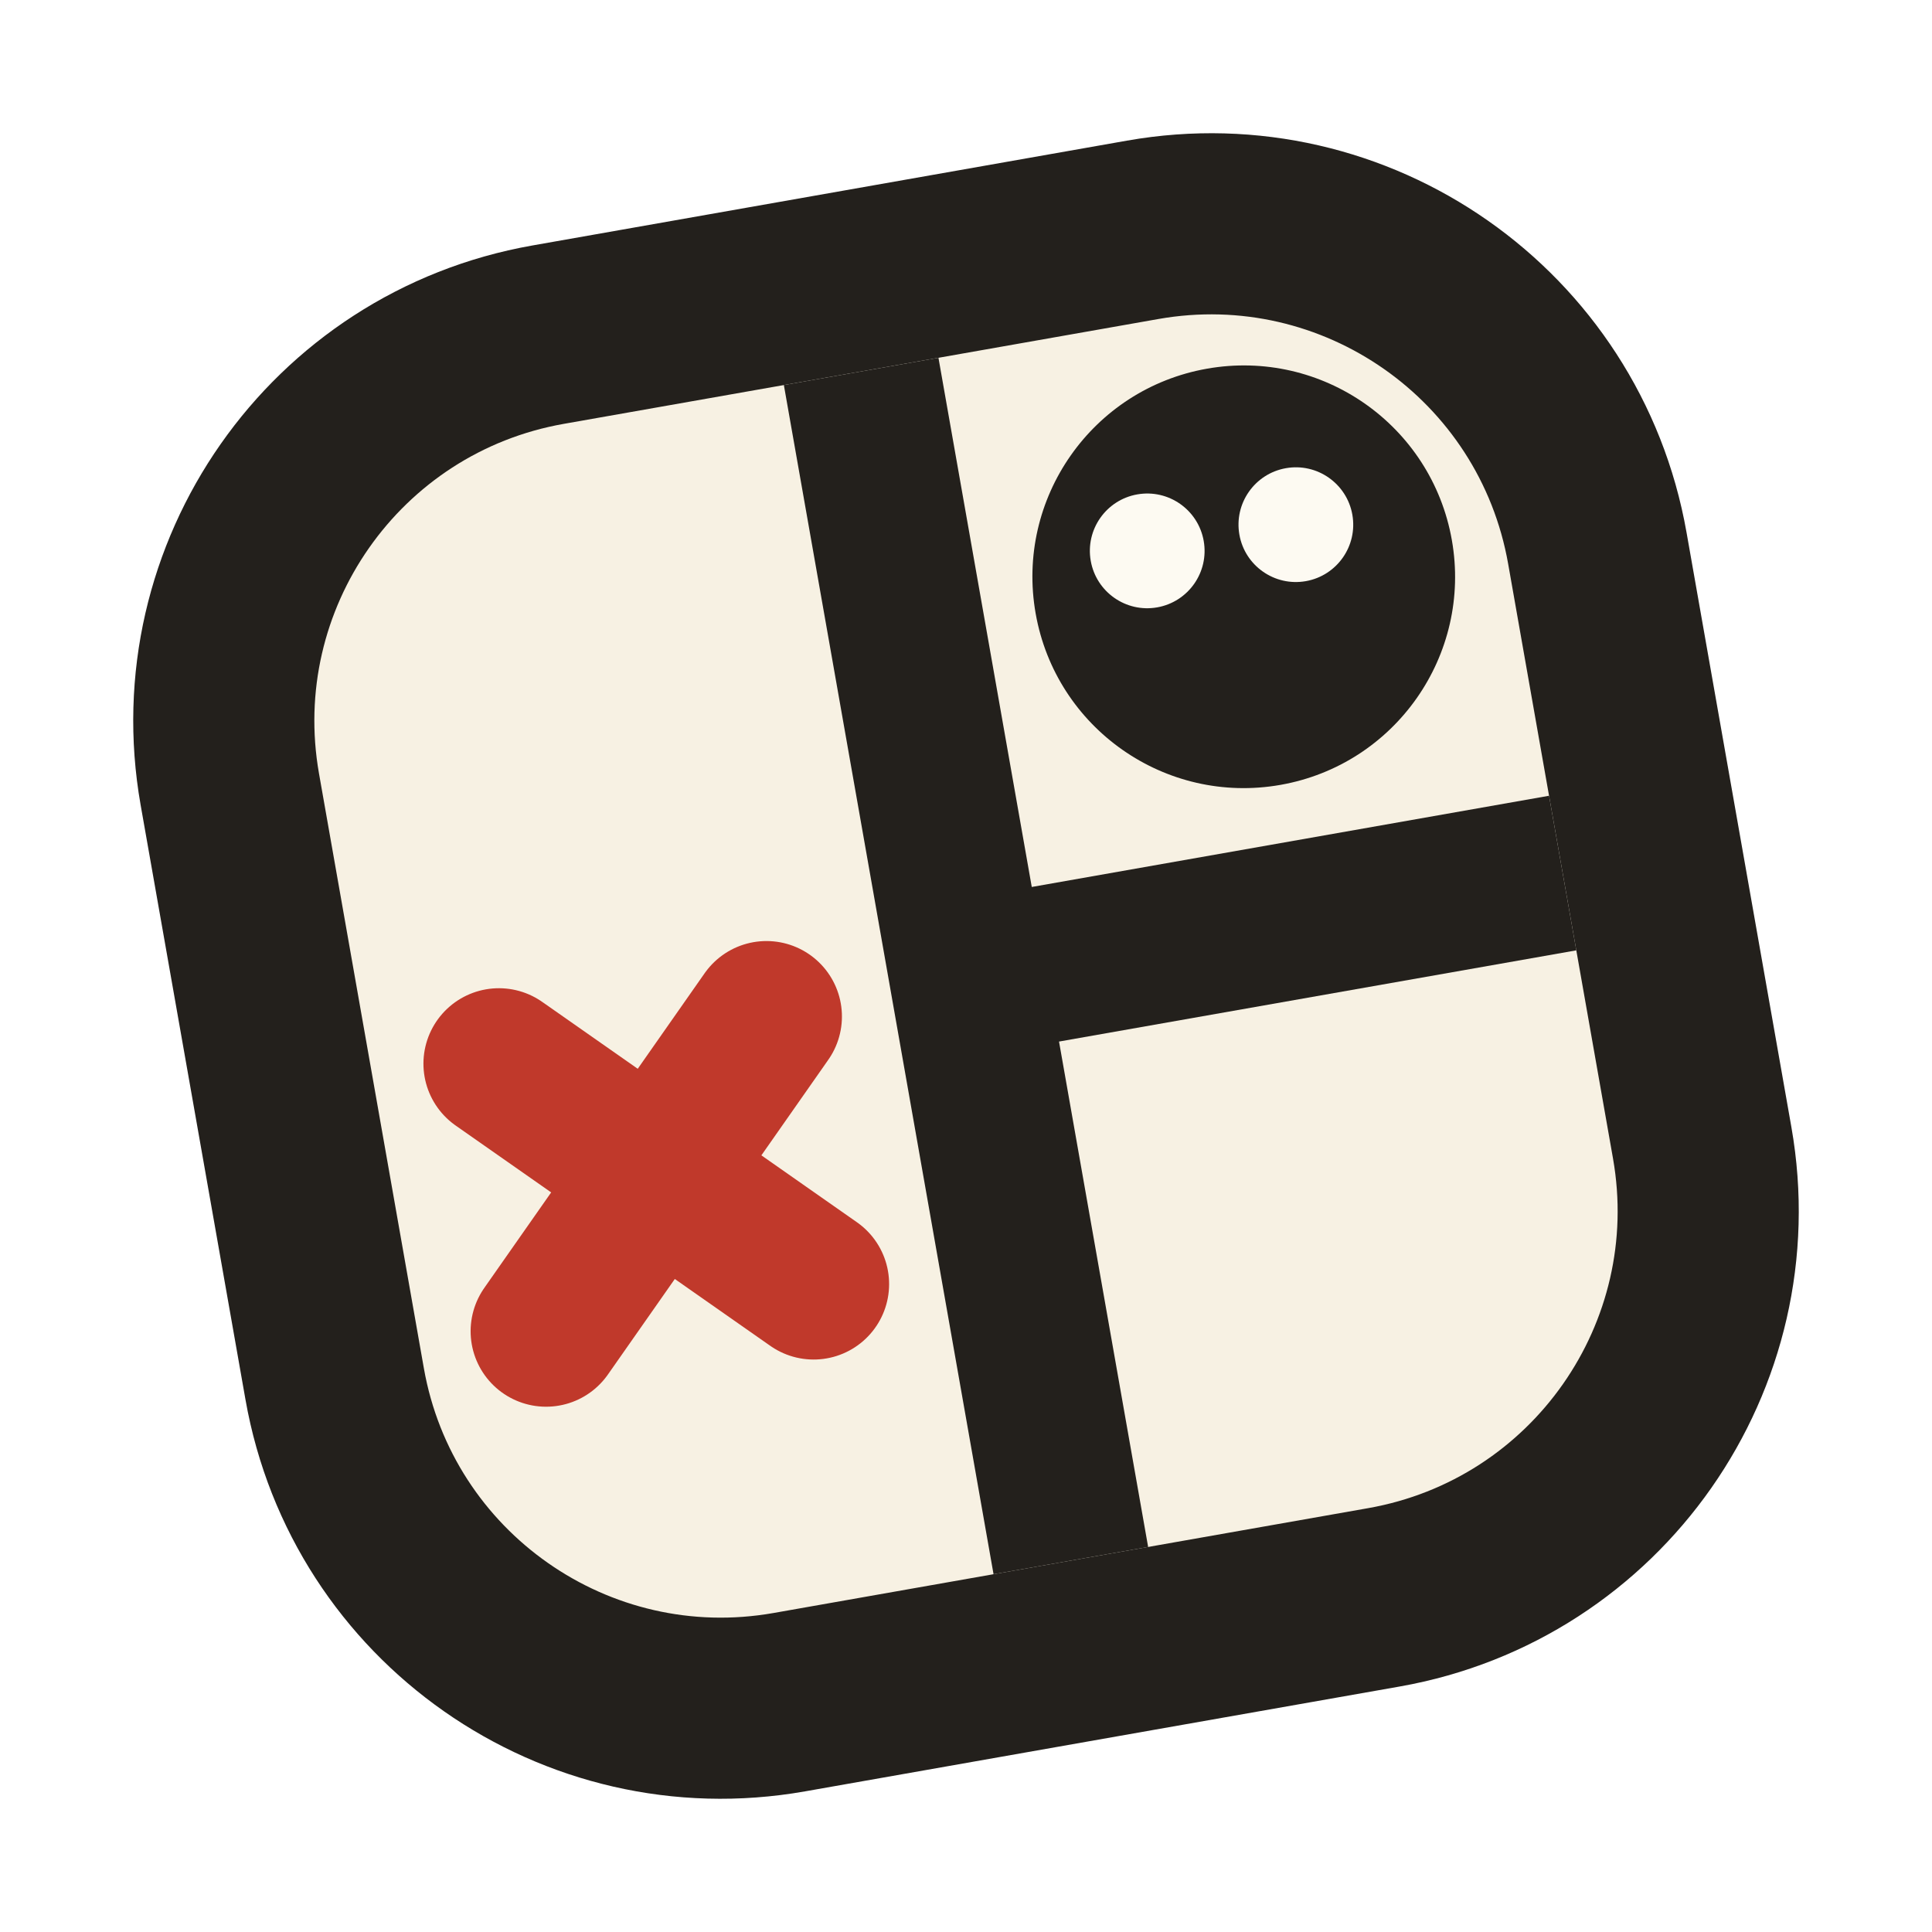
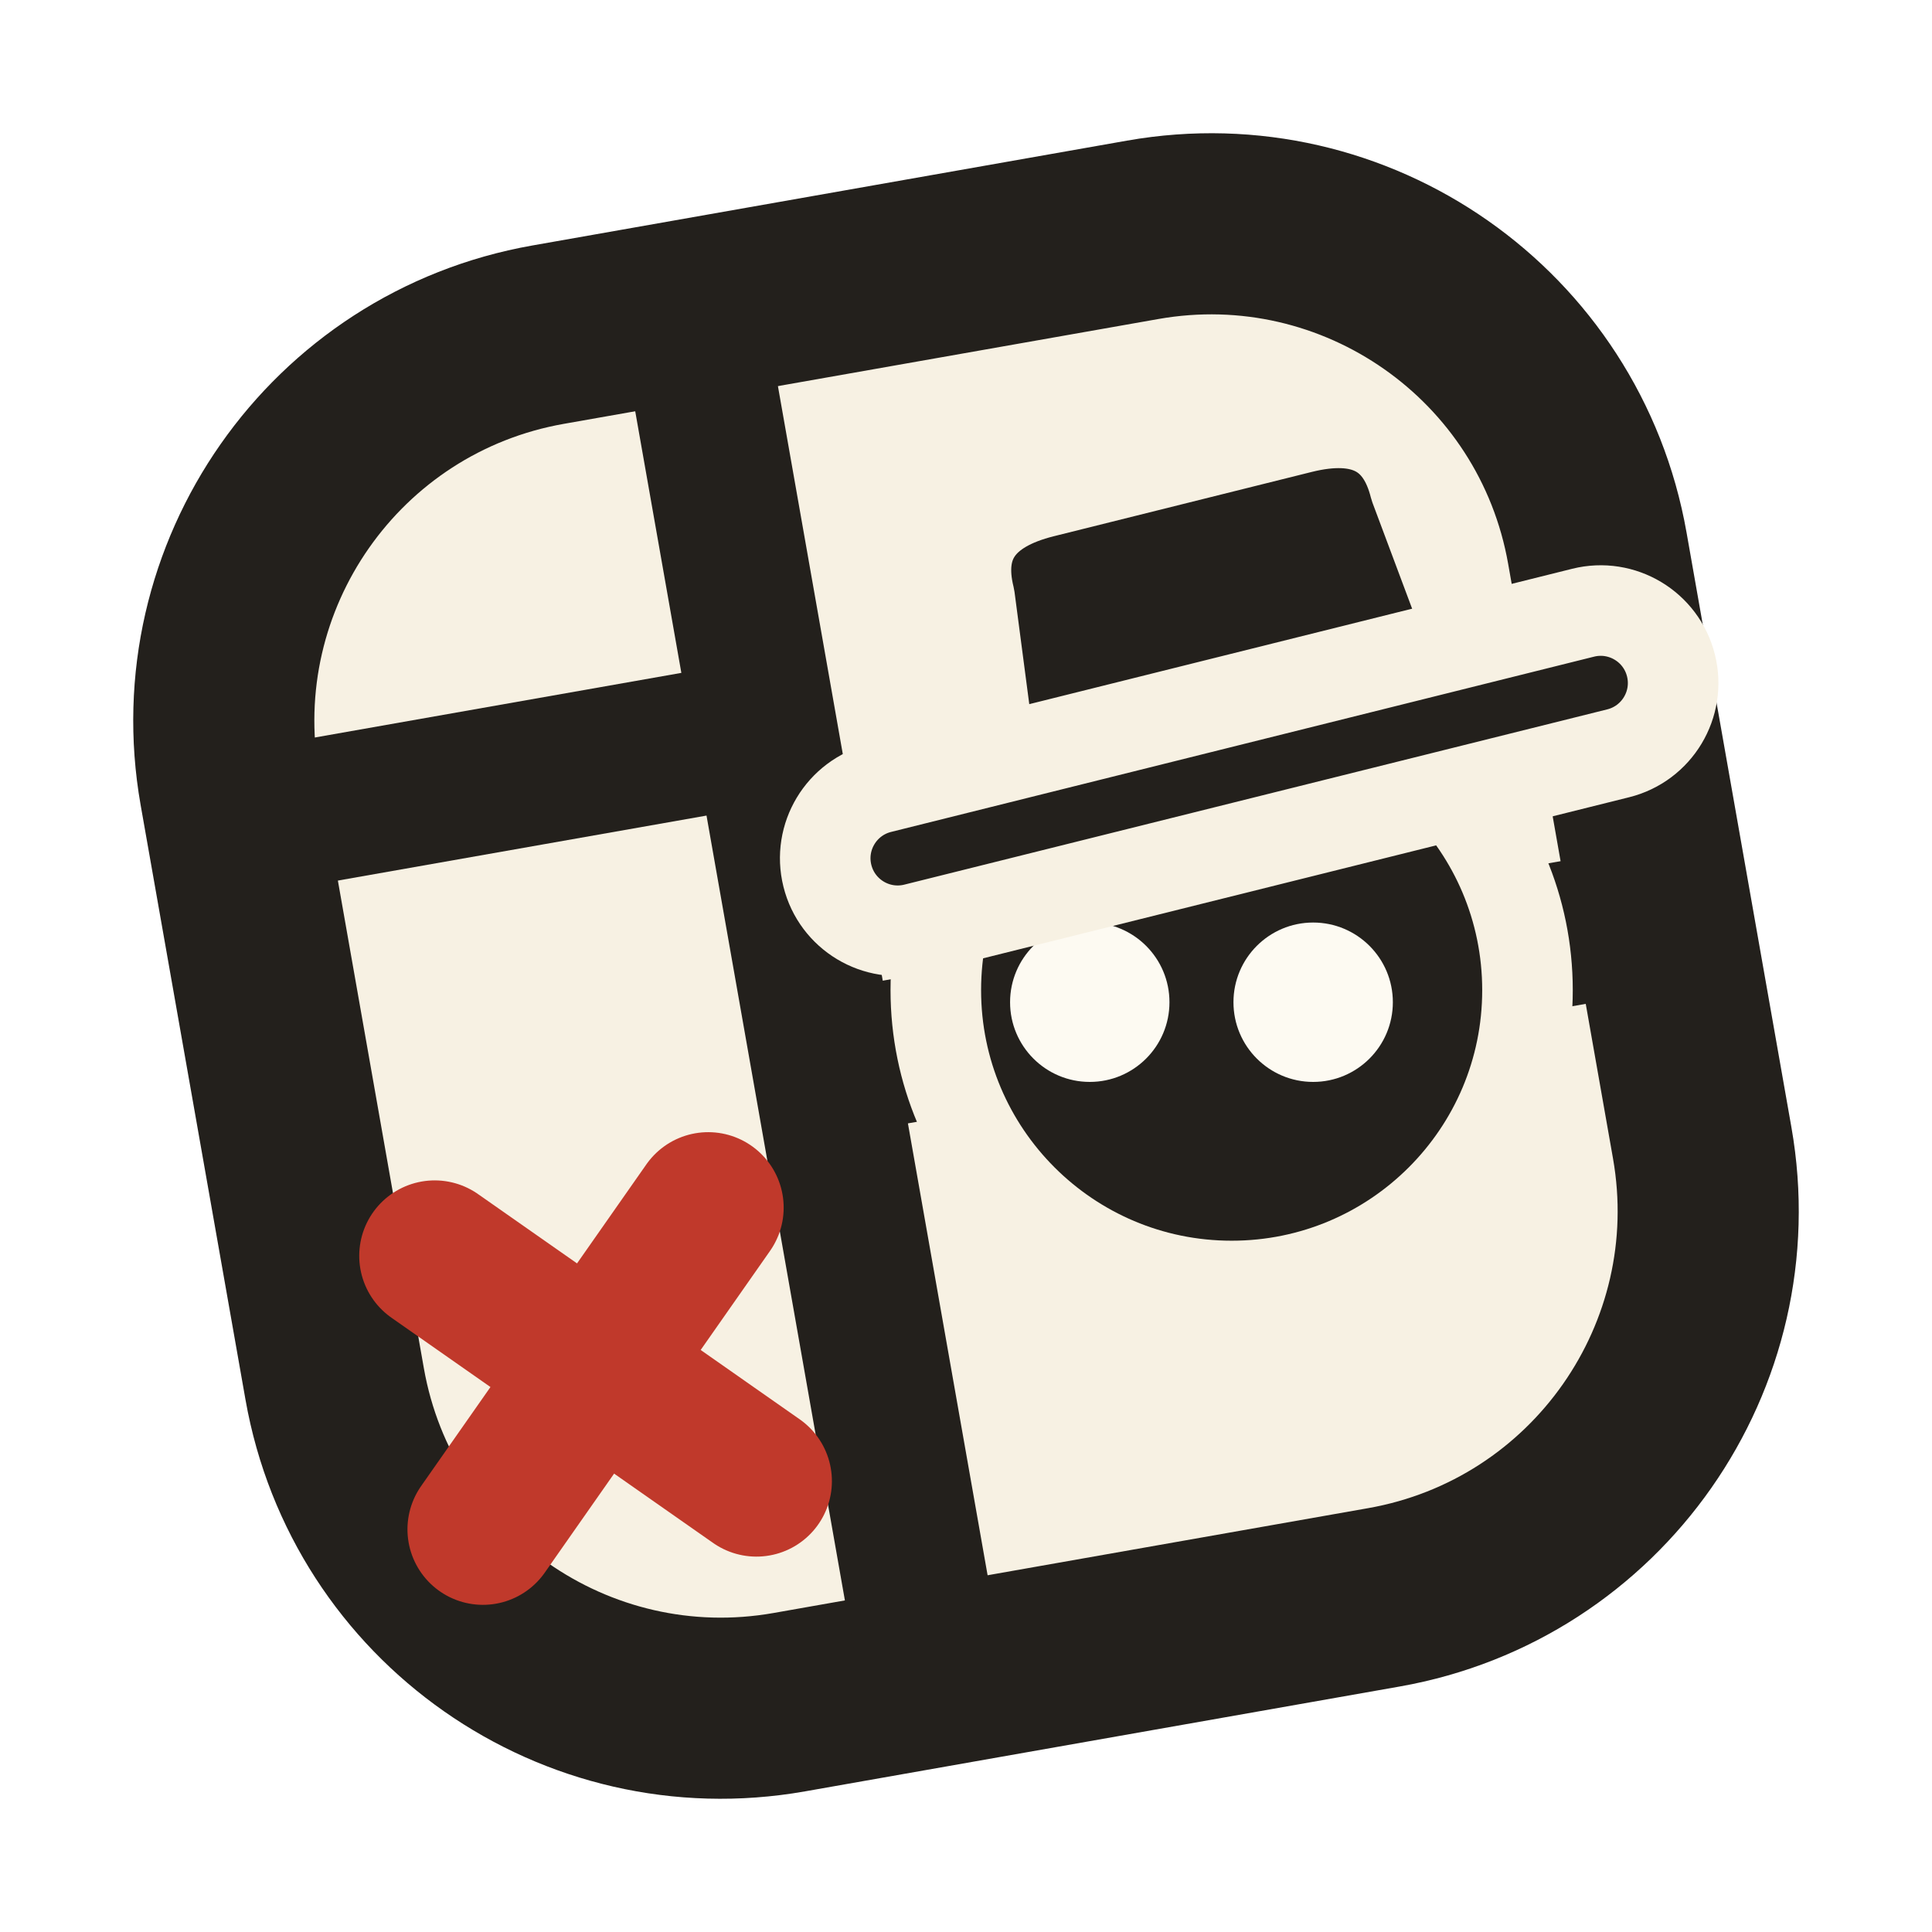
<svg xmlns="http://www.w3.org/2000/svg" viewBox="0 0 32 32" role="img" aria-label="murdoku">
  <g transform="rotate(-10 16 16)">
    <rect x="4.5" y="4.5" width="23" height="23" rx="6.5" fill="#f7f1e3" stroke="#23201c" stroke-width="3" />
-     <path d="M16 6v20M16 16.2h10" stroke="#23201c" stroke-width="2.6" />
-     <path d="M8.1 16.25l4.5 4.5M12.6 16.25l-4.5 4.5" stroke="#c0392b" stroke-width="2.5" stroke-linecap="round" />
-     <circle cx="21.65" cy="10.45" r="3.5" fill="#23201c" />
-     <circle cx="20.15" cy="9.75" r="0.95" fill="#fdfaf2" />
-     <circle cx="22.65" cy="9.75" r="0.95" fill="#fdfaf2" />
+     <path d="M13.4 5v22M13.4 17.2h14.2M4.7 11.6h8.7" stroke="#23201c" stroke-width="2.4" />
+     <path d="M6.5 19.2l4.6 4.6M11.1 19.2l-4.6 4.6" stroke="#c0392b" stroke-width="2.5" stroke-linecap="round" />
+   </g>
+   <circle cx="20.4" cy="16.4" r="4.9" fill="#23201c" stroke="#f7f1e3" stroke-width="1.5" />
+   <circle cx="18.05" cy="16.6" r="1.32" fill="#fdfaf2" />
+   <circle cx="21.75" cy="16.6" r="1.32" fill="#fdfaf2" />
+   <g transform="rotate(-14 20.4 11.6)" fill="#23201c" stroke="#f7f1e3" stroke-width="1.5" stroke-linejoin="round">
+     <path d="M16.1 13.28L16.6 8.9Q16.6 7.5 18.2 7.5L22.6 7.5Q24.2 7.5 24.2 8.9L24.7 13.28Z" />
+     <rect x="13.2" y="11.6" width="14.4" height="2.4" rx="1.2" />
  </g>
</svg>
